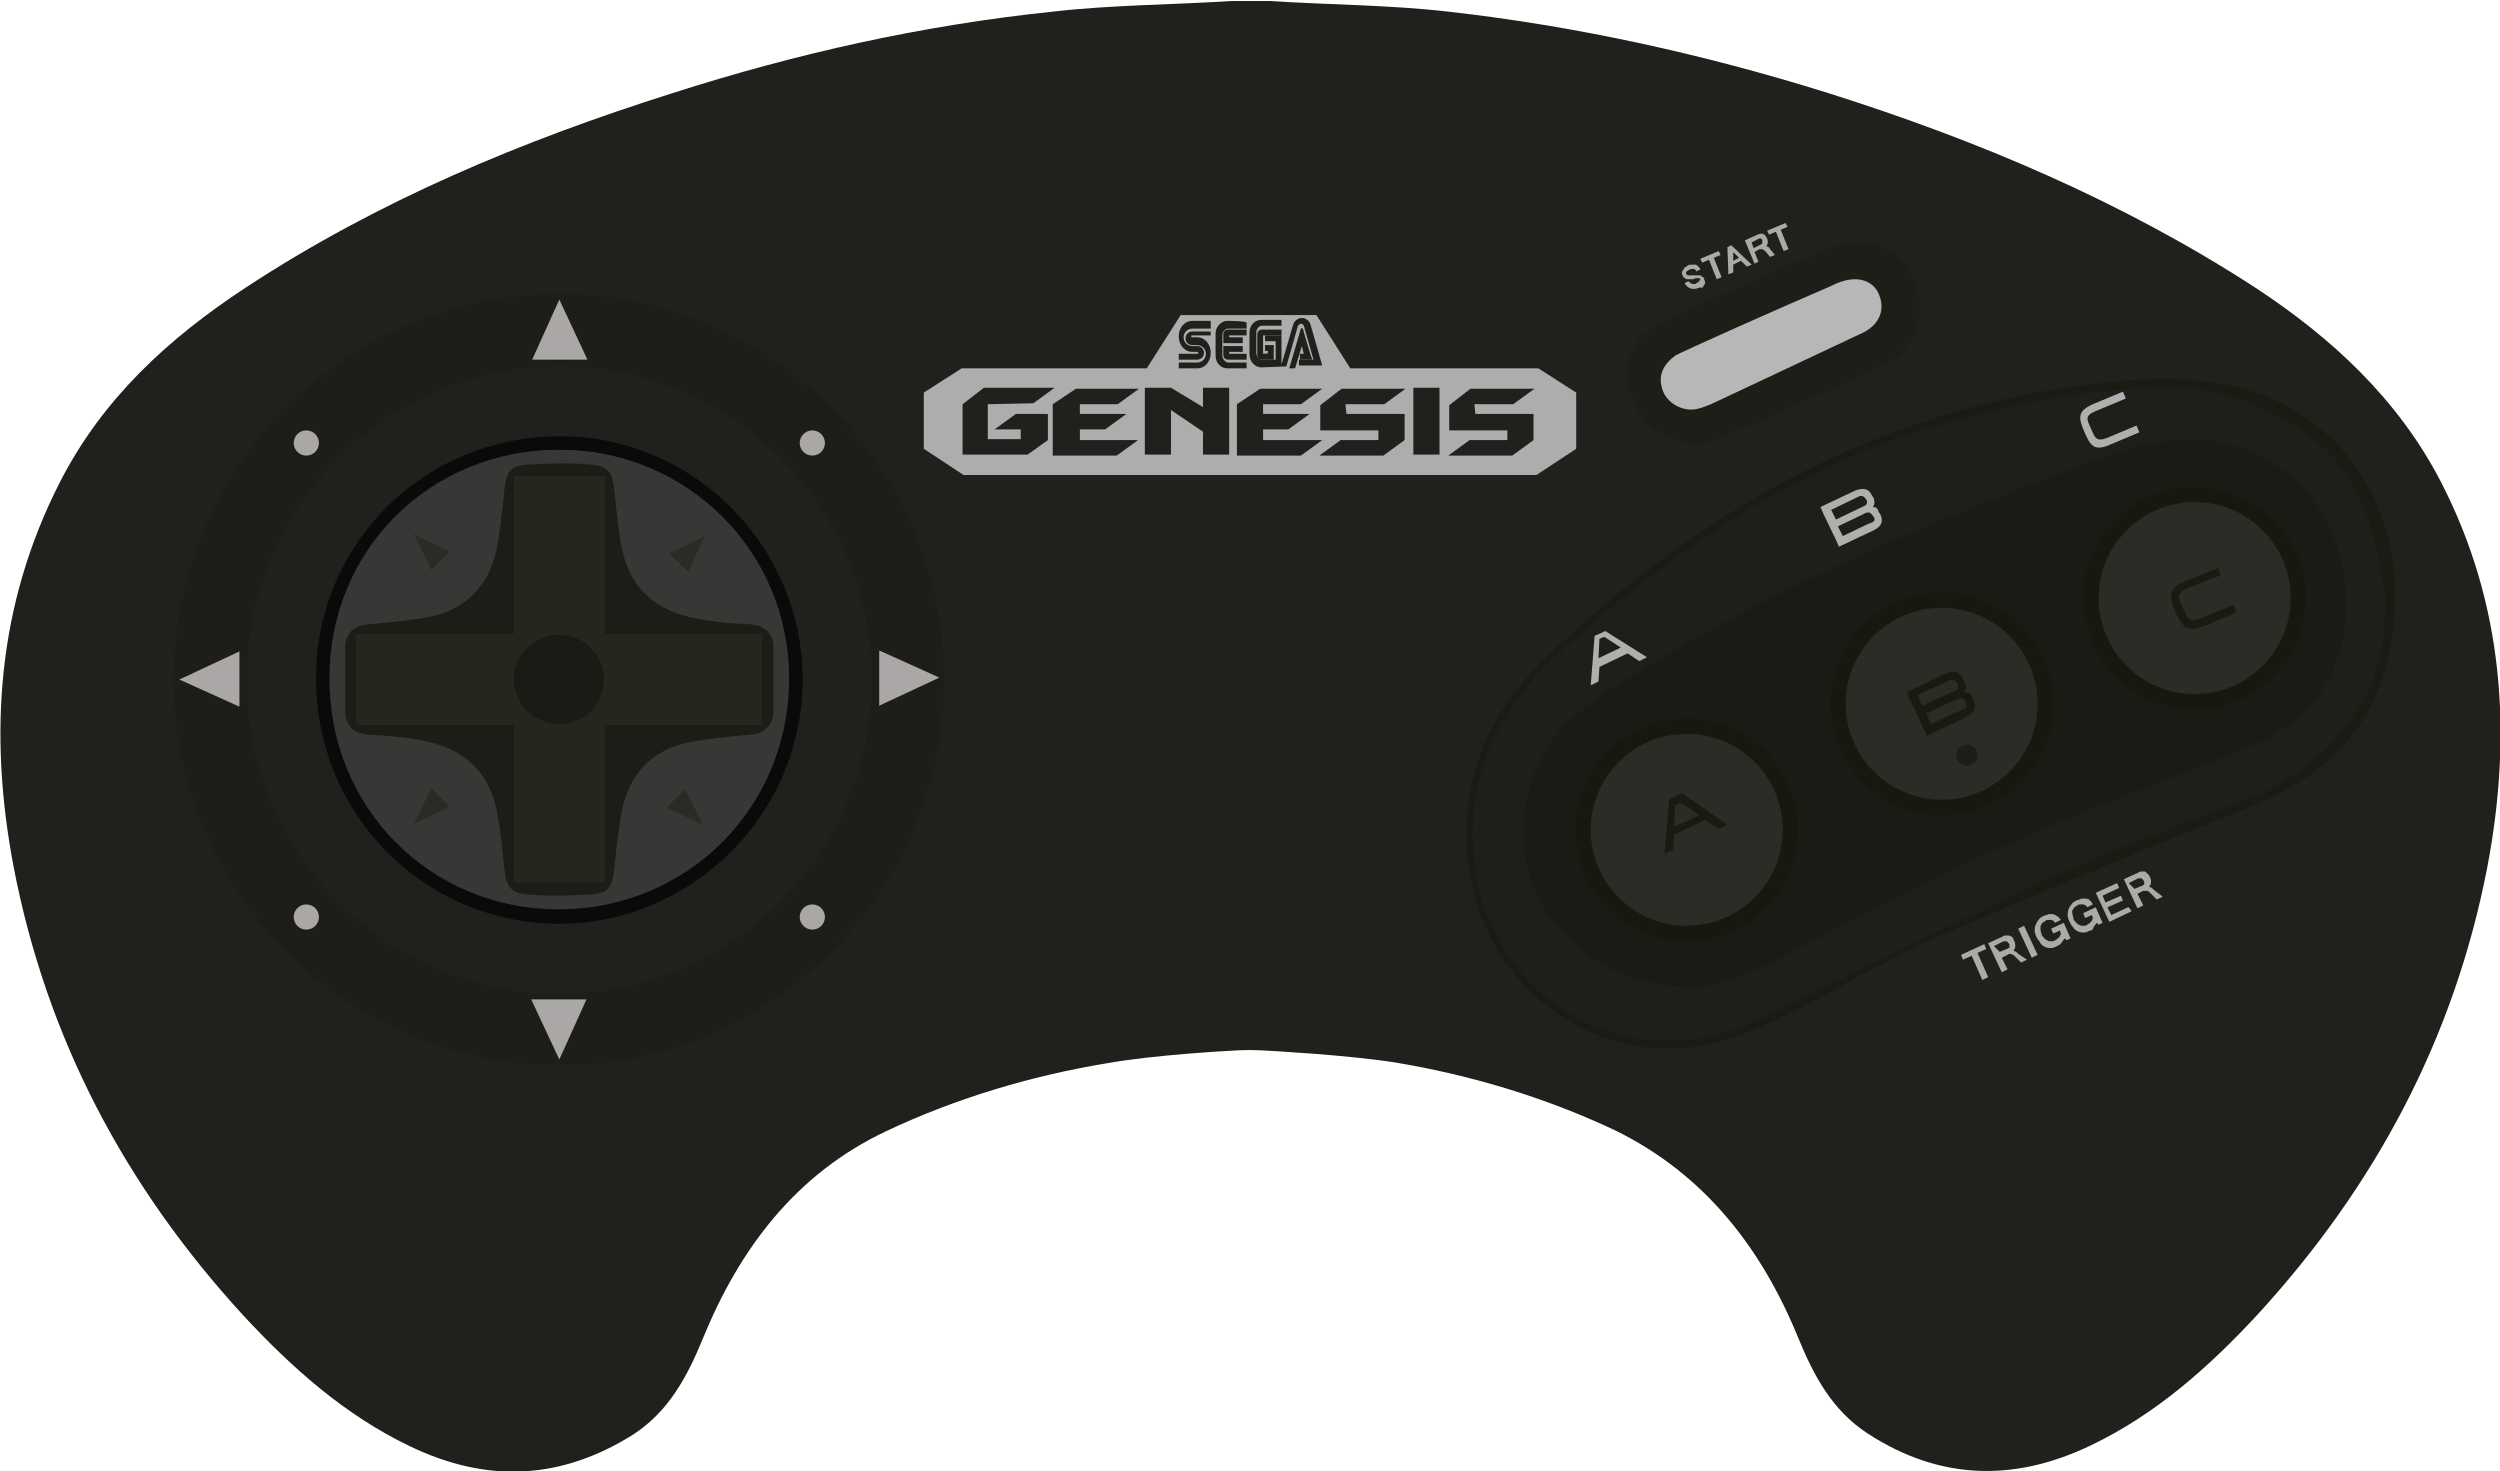
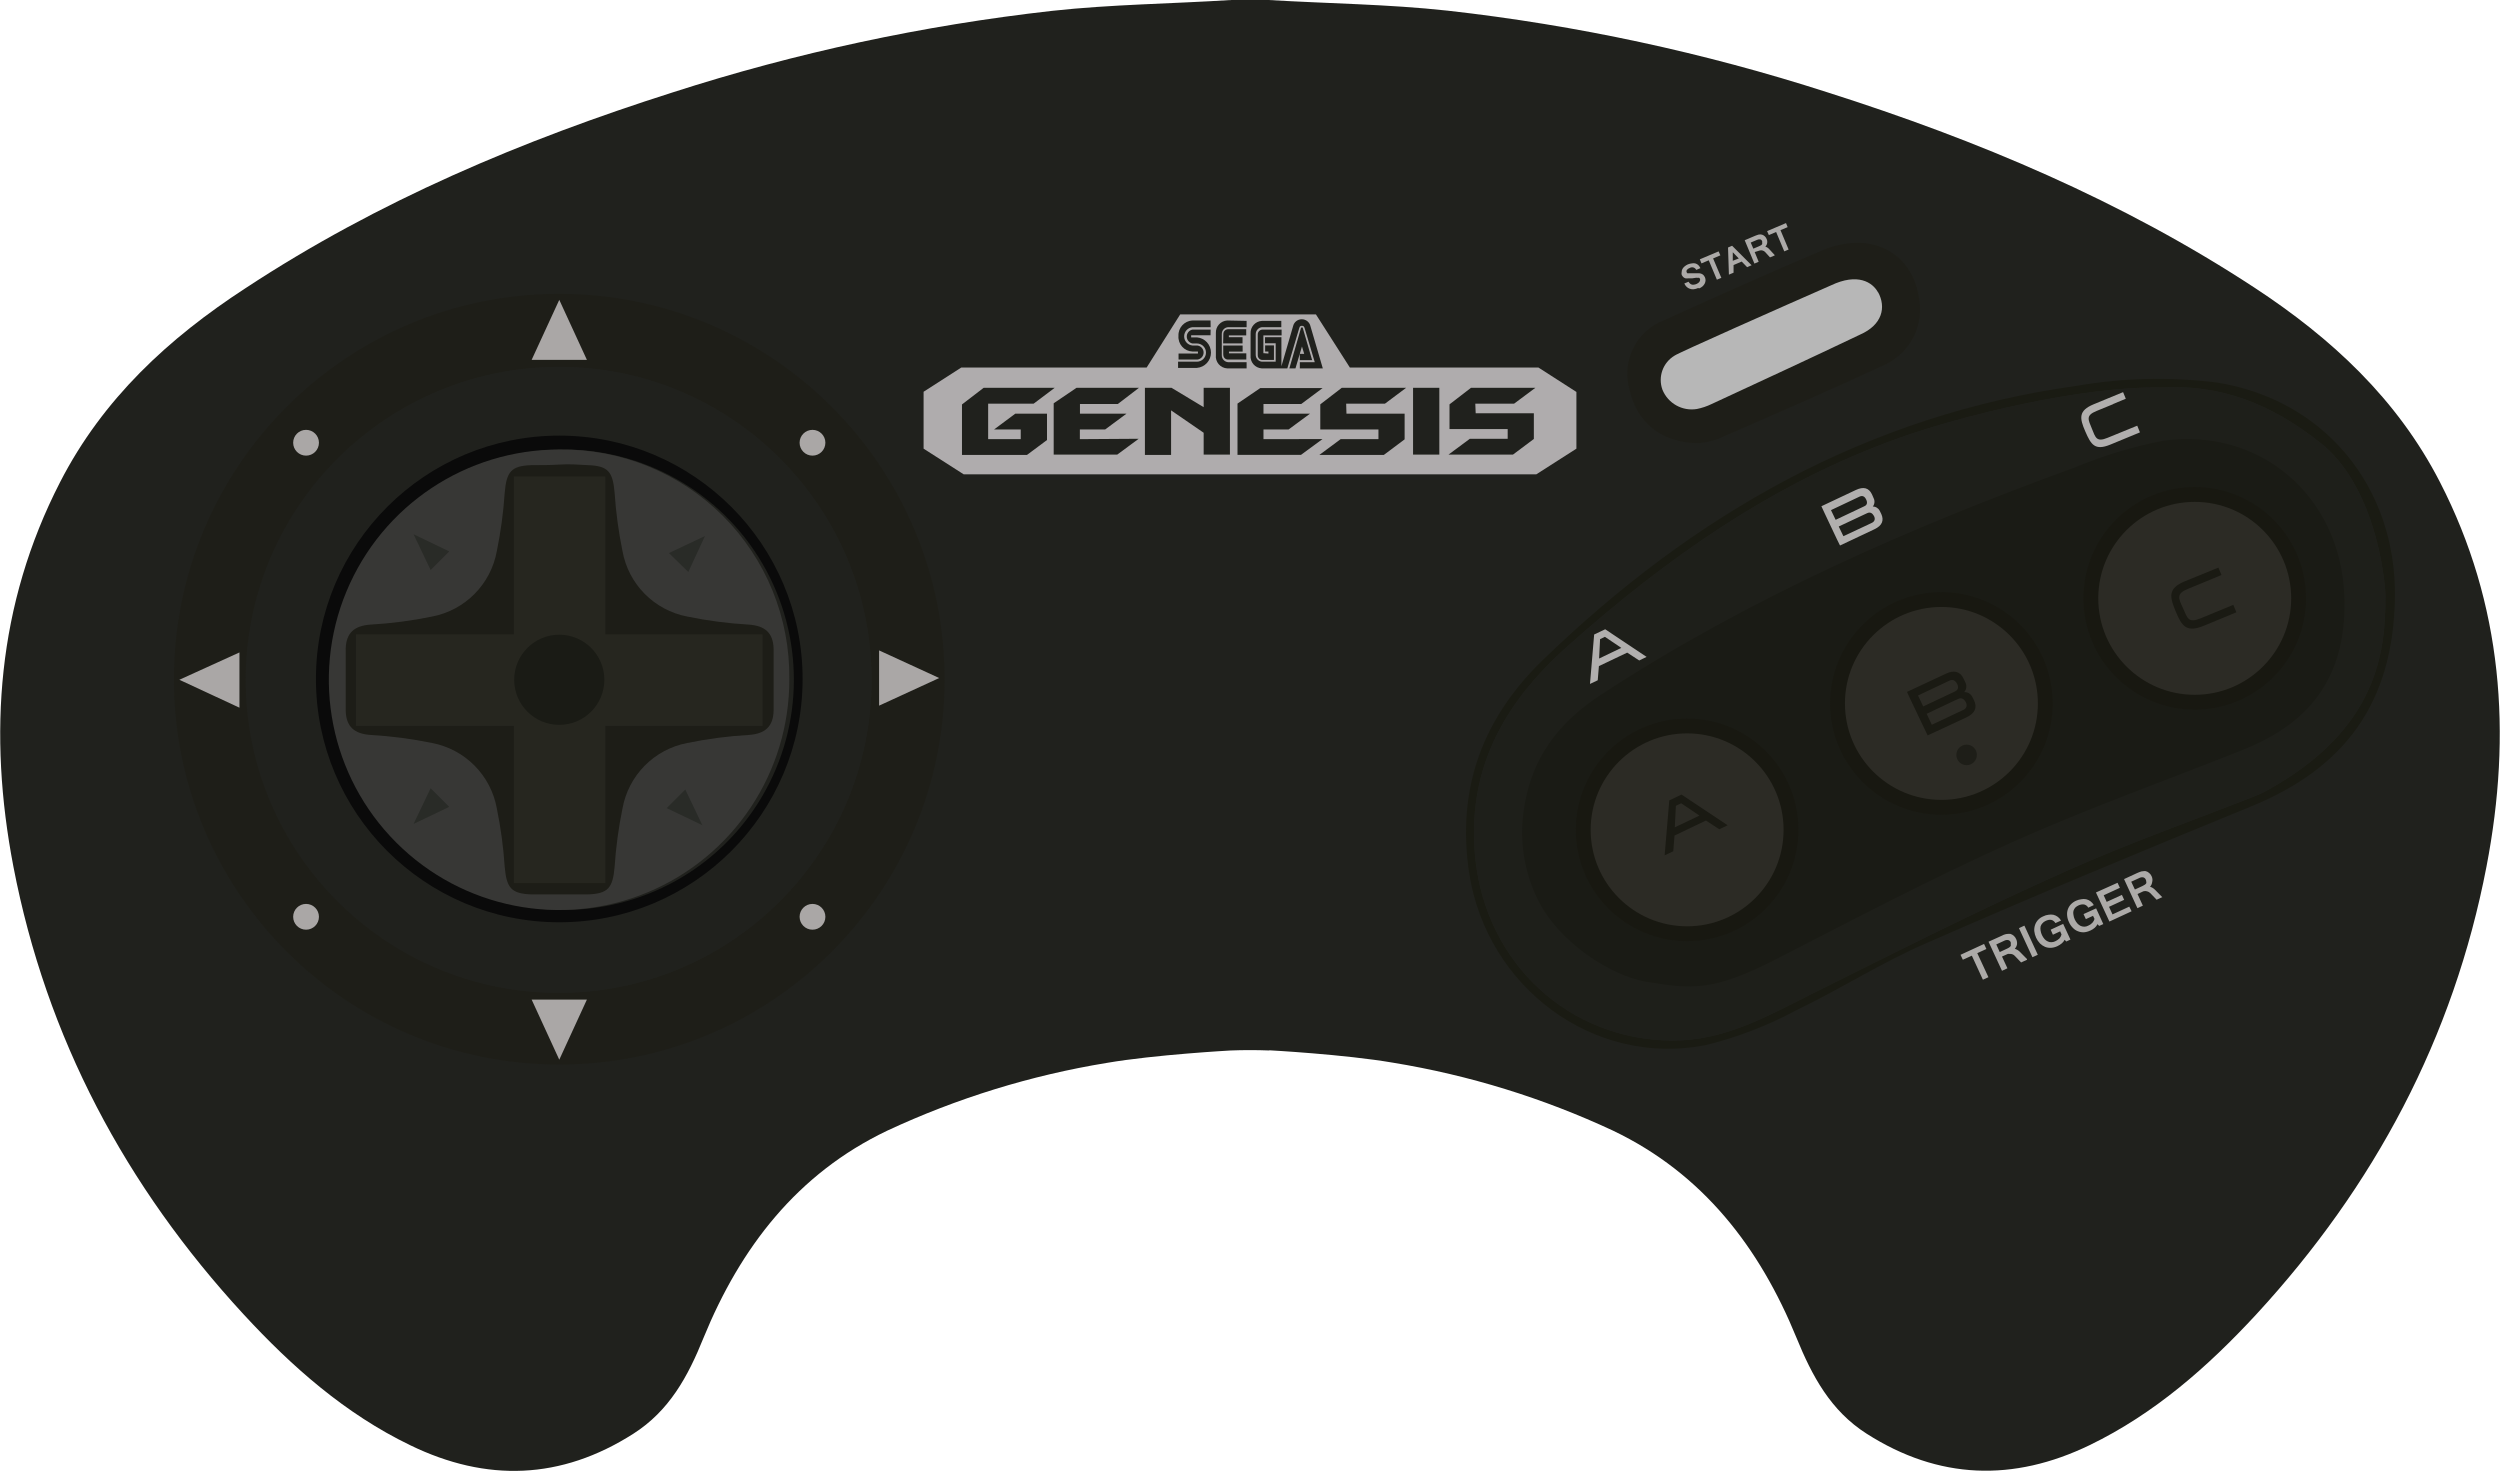
- <svg xmlns="http://www.w3.org/2000/svg" version="1.1" id="Layer_1" x="0px" y="0px" viewBox="0 0 257.9 151.7" style="enable-background:new 0 0 257.9 151.7;" xml:space="preserve">
-   <style type="text/css">
- 	.st0{fill:#20211D;}
- 	.st1{fill:#1A1B13;}
- 	.st2{fill:#1E1F1A;}
- 	.st3{fill:#1E1E18;}
- 	.st4{fill:#B7B7B7;}
- 	.st5{fill:#ACAAA8;}
- 	.st6{fill:#AAA7A6;}
- 	.st7{fill:#AFACAD;}
- 	.st8{fill:#1A1B15;}
- 	.st9{fill:#B1AFAE;}
- 	.st10{fill:#181811;}
- 	.st11{fill:#2C2B25;}
- 	.st12{fill:#1A1A13;}
- 	.st13{fill:#0A0A0A;}
- 	.st14{fill:#373735;}
- 	.st15{fill:#292B27;}
- 	.st16{fill:#1D1D17;}
- 	.st17{fill:#26261F;}
- </style>
-   <path class="st0" d="M130.9,108.4c-1.3-0.1-2.7-0.1-4,0c0,0-7.8,0.4-12.8,1.3c-7.8,1.3-15.5,3.6-22.7,7  c-9.3,4.4-15.1,12.1-18.9,21.4c-1.6,3.9-3.5,7.5-7.2,9.9c-7.5,4.7-15.1,5-23,1.2c-6.7-3.2-12.2-8.1-17.2-13.5  C12.9,122.4,4.8,107.1,1.4,89.4c-2.6-13.7-1.7-27,4.8-39.7c4.4-8.6,11.2-14.8,19.1-20c13.7-9,28.6-15.2,44.1-20.1  c12.8-4.1,25.8-7,39.2-8.4c6.1-0.7,12.3-0.7,18.5-1.1l0.3,0c0.9,0,2.3,0,3.2,0l0.3,0c6.2,0.4,12.4,0.4,18.5,1.1  c13.3,1.5,26.4,4.4,39.2,8.4c15.5,4.9,30.4,11.2,44.1,20.1c7.9,5.2,14.7,11.5,19.1,20c6.5,12.6,7.4,26,4.8,39.7  c-3.4,17.7-11.6,33-23.7,46.2c-5,5.4-10.5,10.3-17.2,13.5c-7.9,3.8-15.6,3.6-23-1.2c-3.7-2.4-5.6-6-7.2-9.9  c-3.8-9.3-9.7-16.9-18.9-21.4c-7.2-3.4-14.9-5.7-22.7-7C138.7,108.8,130.9,108.4,130.9,108.4L130.9,108.4z" />
-   <path class="st1" d="M228.7,39.5c-4.9-0.8-9.6-0.3-14.4,0.3c-21.6,3-39.5,13.3-55,28.2c-6.2,6-9,13.2-7.7,22.1  c1.8,11.7,12.8,20,24.4,17.7c3.2-0.6,6.3-2.1,9.3-3.6c4.6-2.2,8.9-5,13.6-7.1c11-4.8,22.1-9.4,33.3-13.9c9.9-4,14.7-10.8,14.9-21.5  C247.2,50.3,239.8,41.2,228.7,39.5z M234,81.5c-0.5,0.3-1,0.5-1.6,0.7c-6.4,2.5-12.9,4.8-19.2,7.6c-9,4-17.8,8.5-26.7,12.9  c-4.5,2.3-8.9,4.7-14.2,4.7c-10.7-0.1-19.1-8-20.2-18.6c-1-9.3,2.9-16.2,9.4-22c10.2-9.1,21.2-16.9,34.2-21.5  c6.5-2.3,18.8-5.4,27.2-5.2c5.9-0.3,11.1,1.6,16.3,5.7c4.3,3.4,6.1,9.9,6.6,14.8c0,0.4,0.1,0.7,0.1,1.1  C246,67.1,245.3,75.2,234,81.5L234,81.5z" />
-   <path class="st2" d="M246.1,61.7c0,5.5-0.8,13.5-12.1,19.8c-0.5,0.3-1,0.5-1.6,0.7c-6.4,2.5-12.9,4.8-19.2,7.6  c-9,4-17.8,8.5-26.7,12.9c-4.5,2.3-8.9,4.7-14.2,4.7c-10.7-0.1-19.1-8-20.2-18.6c-1-9.3,2.9-16.2,9.4-22  c10.2-9.1,21.2-16.9,34.2-21.5c6.5-2.3,18.8-5.4,27.2-5.2c5.9-0.3,11.1,1.6,16.3,5.7c4.3,3.4,6.1,9.9,6.6,14.8  C246,60.9,246.1,61.3,246.1,61.7L246.1,61.7z" />
-   <path class="st3" d="M194.5,37.6c-5.7,2.7-11.5,5.2-17.3,7.7c-0.8,0.3-1.7,0.4-2,0.4c-3.8,0-6.4-2.2-7.1-5.5  c-0.7-3.2,0.5-5.8,3.7-7.2c5.4-2.4,10.8-4.9,16.2-7.2c4.9-2.1,9.3,0.1,10,4.8C198.4,33.6,197.1,36.4,194.5,37.6z" />
-   <path class="st4" d="M193.7,30.1c0.8,1.5,0.5,3.4-1.9,4.4c-5.1,2.4-10.2,4.8-15.3,7.2c-0.5,0.2-1,0.4-1.5,0.5  c-1.5,0.3-3.1-0.7-3.5-2c-0.5-1.5,0.1-2.6,1.3-3.5c0.4-0.3,11.2-5.1,16.1-7.2C191.6,28.1,193.2,29.1,193.7,30.1L193.7,30.1z" />
-   <g>
-     <path class="st5" d="M175.2,29.7c-0.2,0.1-0.3,0.1-0.5,0.1c-0.1,0-0.3,0-0.4-0.1c-0.1,0-0.2-0.1-0.3-0.2c-0.1-0.1-0.2-0.2-0.2-0.3   l0.4-0.2c0,0.1,0.1,0.1,0.2,0.2c0.1,0,0.1,0.1,0.2,0.1c0.1,0,0.1,0,0.2,0c0.1,0,0.2,0,0.2-0.1c0.1,0,0.1-0.1,0.2-0.1   c0,0,0.1-0.1,0.1-0.1c0,0,0-0.1,0.1-0.1c0,0,0-0.1,0-0.1c0-0.1-0.1-0.1-0.1-0.1s-0.1,0-0.1,0c-0.1,0-0.2,0-0.2,0   c-0.1,0-0.2,0-0.3,0.1c-0.1,0-0.3,0-0.4,0c-0.1,0-0.2,0-0.3,0c-0.1,0-0.2-0.1-0.2-0.1c-0.1-0.1-0.1-0.1-0.2-0.2   c0-0.1-0.1-0.2-0.1-0.3c0-0.1,0-0.2,0.1-0.3c0.1-0.1,0.1-0.2,0.2-0.3c0.1-0.1,0.2-0.1,0.3-0.2c0.1-0.1,0.3-0.1,0.4-0.1   c0.1,0,0.2,0,0.4,0c0.1,0,0.2,0.1,0.3,0.2c0.1,0.1,0.2,0.2,0.2,0.3l-0.4,0.2c-0.1-0.3-0.4-0.3-0.7-0.2c-0.1,0.1-0.2,0.1-0.3,0.2   s-0.1,0.2,0,0.3c0,0,0,0.1,0.1,0.1c0,0,0.1,0,0.1,0c0.1,0,0.1,0,0.2,0c0.1,0,0.1,0,0.2,0c0.1,0,0.2,0,0.2,0c0.1,0,0.2,0,0.3,0   c0.1,0,0.2,0,0.2,0c0.1,0,0.2,0,0.2,0.1c0.1,0,0.1,0.1,0.2,0.1c0.1,0.1,0.1,0.1,0.1,0.2c0,0.1,0.1,0.2,0.1,0.3c0,0.1,0,0.2-0.1,0.3   c-0.1,0.1-0.1,0.2-0.2,0.3C175.4,29.6,175.3,29.7,175.2,29.7L175.2,29.7z M177.5,26.3l-0.7,0.3l0.8,2l-0.5,0.2l-0.8-2l-0.7,0.3   l-0.2-0.4l1.9-0.8C177.3,25.9,177.5,26.3,177.5,26.3z M180.7,27.3l-0.5,0.2l-0.6-0.6l-0.8,0.4l0,0.8l-0.5,0.2l-0.1-2.8l0.4-0.2   L180.7,27.3L180.7,27.3z M179.4,26.6l-0.6-0.6l0,0.9L179.4,26.6z M183.1,26.3l-0.5,0.2l-0.5-0.6c-0.1-0.1-0.2-0.1-0.3-0.2   c-0.1,0-0.2,0-0.3,0L181,26l0.4,1l-0.4,0.2l-1-2.4l1.1-0.5c0.1,0,0.1-0.1,0.2-0.1c0.1,0,0.2-0.1,0.4-0.1c0.1,0,0.2,0,0.3,0.1   c0,0,0.1,0.1,0.1,0.1c0.1,0.1,0.1,0.2,0.2,0.3c0.1,0.3,0.1,0.6-0.1,0.8c0.2,0,0.3,0.1,0.4,0.3L183.1,26.3L183.1,26.3z M180.9,25.6   l0.6-0.3c0.1,0,0.1-0.1,0.2-0.1c0,0,0.1-0.1,0.1-0.1c0,0,0-0.1,0-0.1c0-0.1,0-0.1,0-0.2c0-0.1-0.1-0.2-0.2-0.2   c-0.1,0-0.2,0-0.3,0.1l-0.6,0.3L180.9,25.6L180.9,25.6z M184.4,23.4l-0.7,0.3l0.8,2l-0.5,0.2l-0.8-2l-0.7,0.3l-0.2-0.4l1.9-0.8   L184.4,23.4L184.4,23.4z" />
-   </g>
-   <path class="st3" d="M97.4,70.1c0,22-17.8,39.8-39.7,39.8S17.9,92.1,17.9,70.1s17.8-39.8,39.7-39.8S97.4,48.1,97.4,70.1z M57.7,37.9  c-17.8,0-32.2,14.5-32.2,32.3s14.4,32.3,32.2,32.3S89.9,88,89.9,70.1S75.5,37.9,57.7,37.9z" />
-   <g>
-     <path class="st6" d="M57.7,30.9l-2.8,6.2h5.7L57.7,30.9z" />
-     <circle class="st6" cx="31.6" cy="45.7" r="1.3" />
-     <circle class="st6" cx="83.8" cy="45.7" r="1.3" />
-     <circle class="st6" cx="83.8" cy="94.6" r="1.3" />
-     <circle class="st6" cx="31.6" cy="94.6" r="1.3" />
-     <path class="st6" d="M18.5,70.1l6.2,2.8v-5.7L18.5,70.1z M57.7,109.3l2.8-6.2h-5.7L57.7,109.3z M96.9,69.9l-6.2-2.8v5.7L96.9,69.9z   " />
-   </g>
-   <path class="st7" d="M95.3,46.3l4.1,2.7h59.1l4.1-2.7v-5.8l-3.9-2.5h-19.4l-3.5-5.5h-14l-3.5,5.5H99.2l-3.9,2.5V46.3z" />
-   <g>
-     <path class="st0" d="M126.2,36.6c0,0.3,0.2,0.5,0.5,0.5h1.9v-0.6h-1.8v-0.2h1.4v-0.6h-2L126.2,36.6L126.2,36.6z M126.2,34.5   c0-0.3,0.2-0.5,0.5-0.5h1.9v0.6h-1.8v0.2h1.4v0.6h-2C126.2,35.4,126.2,34.5,126.2,34.5z M138.9,42.7h6v2.7l-2.2,1.6h-6.6l2.2-1.6   h3.9v-1h-6v-2.6l2.2-1.7h6.6l-2.2,1.6h-4L138.9,42.7z M145.8,40h2.7v6.9h-2.7V40z M152.2,42.7h6v2.7l-2.2,1.6h-6.6l2.2-1.6h3.9v-1   h-6v-2.6l2.2-1.7h6.6l-2.2,1.6h-4L152.2,42.7z" />
-     <path class="st0" d="M130.3,45.3v-1h2.6l2.2-1.6h-4.8v-1h3.9l2.2-1.6H130l-2.4,1.6v5.3h6.6l2.2-1.6H130.3z M111.4,45.3v-1h2.6   l2.2-1.6h-4.8v-1h3.9l2.2-1.6H111l-2.4,1.6v5.3h6.6l2.2-1.6H111.4z M124.2,44.6l-3.4-2.3v4.6h-2.7V40h2.7l3.3,2v-2h2.7v6.9h-2.7   V44.6z M101.9,41.7v3.6h3.4v-1h-2.7l2.2-1.6h3.3v2.7l-2.1,1.5h-6.7v-5.2l2.2-1.7h7.3l-2.2,1.6L101.9,41.7z M126.6,33.1   c-0.6,0-1.2,0.6-1.2,1.3v2.3c0,0.7,0.5,1.3,1.2,1.3h2v-0.6h-1.9c-0.3,0-0.6-0.4-0.6-0.7v-2.1c0-0.4,0.3-0.7,0.6-0.7h1.9v-0.6   C128.6,33.1,126.6,33.1,126.6,33.1z M130.3,36.5v-1.9h1.9V34h-2c-0.3,0-0.5,0.2-0.5,0.5l0,2.1c0,0.3,0.2,0.5,0.5,0.5h1.2l0-1.5   h-0.9v0.6h0.3v0.2C130.8,36.5,130.3,36.5,130.3,36.5z M124.9,33.1H123c-0.8,0-1.4,0.7-1.4,1.6c0,0.9,0.6,1.6,1.4,1.6h0.6v0.2h-2   v0.6h1.9c0.4,0,0.7-0.3,0.7-0.7c0-0.4-0.3-0.7-0.7-0.7l-0.5,0c-0.5,0-0.9-0.4-0.9-0.9s0.4-0.9,0.9-0.9h1.9   C124.9,33.7,124.9,33.1,124.9,33.1z" />
-     <path class="st0" d="M124.9,34.6h-2v0.2l0.6,0c0.8,0,1.4,0.7,1.4,1.6s-0.6,1.6-1.4,1.6l-1.9,0v-0.6h1.9c0.5,0,0.9-0.4,0.9-0.9   s-0.4-0.9-0.9-0.9l-0.5,0c-0.4,0-0.7-0.3-0.7-0.7c0-0.4,0.3-0.7,0.7-0.7h1.9C124.9,34,124.9,34.6,124.9,34.6z M134.4,33.9   C134.4,33.8,134.4,33.8,134.4,33.9c-0.2-0.1-0.2,0-0.2,0l-1.2,4.1l0.6,0l0.7-2.3l0.2,0.8h-0.4v0.6h1.3   C135.3,37.1,134.4,33.9,134.4,33.9z" />
-     <path class="st0" d="M130.1,37.9c-0.6,0-1.2-0.6-1.2-1.3v-2.3c0-0.7,0.5-1.3,1.2-1.3h2.1v0.6h-2c-0.3,0-0.6,0.3-0.6,0.7v2.1   c0,0.4,0.3,0.7,0.6,0.7h1.4v-1.9h-1.1v-0.6h1.7v3l1.2-4.1c0.1-0.4,0.5-0.7,0.9-0.7c0.4,0,0.8,0.3,0.9,0.7l1.2,4.2h-2.4v-0.6h1.5   l-1-3.5c-0.1-0.2-0.2-0.2-0.3-0.2c-0.1,0-0.2,0.1-0.3,0.2l-1.2,4.2L130.1,37.9L130.1,37.9z" />
-   </g>
-   <path class="st8" d="M231.5,77.3c-8,3.2-16.1,6.1-23.9,9.6c-8.3,3.7-16.4,8-24.5,12.2c-6.3,3.2-8.4,3-13.2,2.2  c-3.5-0.6-9-4-11.2-8.6c-1.2-2.5-1.7-5.4-1.5-8.2c0.6-6.4,3.9-10.1,8.1-12.8c15.3-10,31.9-17.2,49-23.5c2.9-1.1,5.9-2.3,9-2.7  c10.1-1.4,18.3,5.7,18.7,15.9C242.2,69.2,238.8,74.4,231.5,77.3L231.5,77.3z" />
-   <path class="st9" d="M169.9,67.8l-0.8,0.4l-1.2-0.8l-2.9,1.4l-0.1,1.5l-0.8,0.4l0.4-5.1l1.1-0.5L169.9,67.8L169.9,67.8z M167.2,66.8  l-1.7-1.1l-0.5,0.2l-0.1,2L167.2,66.8z M193.2,52.3c0.2-0.2,0.2-0.5,0.1-0.9l-0.2-0.3c-0.3-0.7-0.9-0.8-1.7-0.5l-3.6,1.7l0.3,0.7  l1.3,2.7l0.3,0.7l3.6-1.7c0.8-0.4,1-0.9,0.7-1.6l-0.2-0.3C193.7,52.4,193.5,52.3,193.2,52.3L193.2,52.3z M193.1,53.9l-0.5,0.2  l-2.5,1.2l-0.5-1l2.5-1.2l0.4-0.2c0.3-0.1,0.5,0,0.7,0.3C193.5,53.5,193.4,53.8,193.1,53.9z M192.3,52.2l-2.9,1.4l-0.5-1l2.9-1.4  c0.3-0.1,0.5,0,0.7,0.3C192.7,51.8,192.6,52.1,192.3,52.2z M217.9,41.7l-1.7,0.7c-1.2,0.5-0.9,0.9-0.5,1.8s0.5,1.4,1.6,1l3.1-1.3  l0.3,0.7l-3.1,1.3c-1.6,0.7-2,0-2.6-1.4c-0.6-1.4-0.7-2.1,0.9-2.8l3.1-1.3l0.3,0.7L217.9,41.7L217.9,41.7z" />
-   <circle class="st10" cx="200.3" cy="72.6" r="11.5" />
-   <circle class="st11" cx="200.3" cy="72.6" r="9.9" />
-   <path class="st12" d="M202.6,71.4c0.2-0.2,0.3-0.6,0.1-1l-0.2-0.4c-0.4-0.8-1-0.9-1.8-0.5l-4,1.9l0.3,0.7l1.4,3l0.4,0.8l4-1.9  c0.9-0.4,1.1-1,0.8-1.8l-0.2-0.4C203.2,71.5,203,71.4,202.6,71.4z M202.5,73.2l-0.5,0.2l-2.8,1.3l-0.5-1.1l2.8-1.3l0.5-0.2  c0.3-0.2,0.6,0,0.8,0.3C202.9,72.8,202.9,73.1,202.5,73.2z M201.6,71.3l-3.3,1.5l-0.5-1.1l3.3-1.5c0.3-0.2,0.6,0,0.8,0.3  C202.1,70.9,202,71.2,201.6,71.3z" />
-   <circle class="st3" cx="202.9" cy="77.9" r="1.1" />
-   <circle class="st10" cx="174" cy="85.6" r="11.5" />
-   <circle class="st11" cx="174" cy="85.6" r="9.9" />
-   <path class="st12" d="M178.2,85.1l-0.9,0.4l-1.4-0.9l-3.2,1.5l-0.1,1.6l-0.9,0.4l0.5-5.7l1.3-0.6L178.2,85.1L178.2,85.1z   M175.3,84.1l-1.9-1.3l-0.6,0.3l-0.1,2.2L175.3,84.1z" />
-   <circle class="st10" cx="226.4" cy="61.7" r="11.5" />
-   <circle class="st11" cx="226.4" cy="61.7" r="9.9" />
-   <path class="st12" d="M227.6,59.9l-1.9,0.8c-1.3,0.5-1,1-0.5,2s0.5,1.6,1.8,1.1l3.4-1.4l0.3,0.8l-3.4,1.4c-1.8,0.7-2.2,0-2.9-1.5  c-0.6-1.5-0.8-2.4,1-3.1l3.4-1.4l0.3,0.8C229.1,59.3,227.6,59.9,227.6,59.9z" />
-   <g>
-     <path class="st5" d="M204.9,97.9l-0.9,0.4l1.1,2.5l-0.6,0.3l-1.1-2.5l-0.9,0.4l-0.2-0.5l2.4-1.1L204.9,97.9z M209.1,99l-0.6,0.3   l-0.7-0.7c-0.1-0.1-0.3-0.2-0.5-0.2c-0.1,0-0.1,0-0.2,0.1l-0.6,0.3l0.6,1.2l-0.6,0.3l-1.4-3l1.3-0.6c0.1,0,0.2-0.1,0.2-0.1   c0.1-0.1,0.3-0.1,0.4-0.1c0.1,0,0.2,0,0.2,0c0.1,0,0.3,0.1,0.4,0.2c0.1,0,0.1,0.1,0.1,0.2c0,0.1,0.1,0.1,0.1,0.2   c0.1,0.2,0.1,0.4,0.1,0.5c0,0.2-0.1,0.3-0.2,0.5c0.2,0,0.3,0.1,0.5,0.3L209.1,99L209.1,99z M206.3,98.2l0.7-0.3   c0.1,0,0.2-0.1,0.2-0.1c0.1,0,0.1-0.1,0.1-0.1c0-0.1,0-0.1,0-0.2c0-0.1,0-0.1-0.1-0.2c-0.1-0.1-0.1-0.2-0.3-0.2   c-0.1,0-0.3,0-0.4,0.1l-0.8,0.4L206.3,98.2L206.3,98.2z M210.2,98.5l-0.6,0.3l-1.4-3l0.6-0.3L210.2,98.5L210.2,98.5z M212.2,97.6   c-0.2,0.1-0.4,0.2-0.6,0.2c-0.2,0-0.4,0-0.6-0.1c-0.2-0.1-0.4-0.2-0.5-0.4s-0.3-0.4-0.4-0.6c-0.1-0.2-0.2-0.5-0.2-0.7   c0-0.2,0-0.4,0.1-0.6c0.1-0.2,0.2-0.4,0.3-0.5c0.1-0.2,0.3-0.3,0.5-0.4c0.2-0.1,0.4-0.1,0.5-0.2c0.2,0,0.3,0,0.5,0   c0.3,0.1,0.6,0.3,0.8,0.6l-0.6,0.3c-0.1-0.1-0.1-0.2-0.2-0.2c-0.1-0.1-0.1-0.1-0.2-0.1c-0.1,0-0.2,0-0.3,0c-0.1,0-0.2,0-0.3,0.1   c-0.1,0.1-0.2,0.1-0.3,0.2s-0.1,0.2-0.2,0.3c0,0.1,0,0.3,0,0.4c0,0.2,0.1,0.3,0.1,0.5c0.1,0.2,0.2,0.3,0.3,0.4   c0.1,0.1,0.2,0.2,0.3,0.2c0.1,0.1,0.2,0.1,0.4,0.1s0.3,0,0.4-0.1c0.2-0.1,0.3-0.2,0.4-0.3c0.1-0.1,0.2-0.3,0.2-0.4l-0.1-0.3   l-0.7,0.3l-0.2-0.5l1.3-0.6l0.7,1.6l-0.4,0.2l-0.2-0.2c-0.1,0.1-0.2,0.3-0.3,0.4C212.6,97.4,212.4,97.5,212.2,97.6L212.2,97.6z    M215.6,96c-0.2,0.1-0.4,0.2-0.6,0.2s-0.4,0-0.6-0.1c-0.2-0.1-0.4-0.2-0.5-0.4c-0.2-0.2-0.3-0.4-0.4-0.6c-0.1-0.2-0.2-0.5-0.2-0.7   c0-0.4,0.1-0.8,0.4-1.1c0.1-0.2,0.3-0.3,0.5-0.4c0.2-0.1,0.4-0.1,0.5-0.2c0.2,0,0.4,0,0.5,0c0.2,0,0.3,0.1,0.4,0.2   c0.1,0.1,0.2,0.2,0.3,0.4l-0.6,0.3c0-0.1-0.1-0.2-0.2-0.2c-0.1-0.1-0.1-0.1-0.2-0.1s-0.2,0-0.3,0c-0.1,0-0.2,0-0.3,0.1   c-0.1,0.1-0.2,0.1-0.3,0.2s-0.1,0.2-0.2,0.3s0,0.3,0,0.4c0,0.2,0.1,0.3,0.1,0.5c0.1,0.2,0.2,0.3,0.3,0.4c0.1,0.1,0.2,0.2,0.3,0.2   c0.1,0.1,0.2,0.1,0.4,0.1s0.3,0,0.4-0.1c0.2-0.1,0.3-0.2,0.4-0.3c0.1-0.1,0.2-0.3,0.2-0.4l-0.1-0.3l-0.7,0.3l-0.2-0.5l1.3-0.6   l0.7,1.6l-0.4,0.2l-0.2-0.2c-0.1,0.1-0.2,0.3-0.3,0.4C215.9,95.9,215.8,96,215.6,96L215.6,96z M219.9,94l-2.3,1.1l-1.4-3l2.2-1   l0.2,0.5l-1.7,0.8l0.3,0.7l1.6-0.7l0.2,0.5l-1.6,0.7l0.4,0.8l1.7-0.8C219.6,93.5,219.9,94,219.9,94z M223.1,92.5l-0.6,0.3l-0.7-0.7   c-0.1-0.1-0.2-0.2-0.3-0.2c-0.1,0-0.3,0-0.4,0l-0.6,0.3l0.6,1.2l-0.6,0.3l-1.4-3l1.3-0.6c0.1,0,0.2-0.1,0.2-0.1   c0.1-0.1,0.3-0.1,0.4-0.1c0.1,0,0.2,0,0.2,0c0.1,0,0.1,0,0.2,0.1c0.1,0.1,0.2,0.2,0.3,0.3c0,0.1,0.1,0.1,0.1,0.2   c0.1,0.2,0.1,0.4,0.1,0.5c0,0.2-0.1,0.3-0.2,0.5c0.2,0,0.3,0.1,0.5,0.3L223.1,92.5L223.1,92.5z M220.2,91.7l0.7-0.3   c0.1,0,0.2-0.1,0.2-0.1c0.1,0,0.1-0.1,0.1-0.1c0-0.1,0-0.1,0-0.2c0-0.1,0-0.1-0.1-0.2c-0.1-0.1-0.1-0.2-0.3-0.2   c-0.1,0-0.3,0-0.4,0.1l-0.8,0.4L220.2,91.7L220.2,91.7z" />
-   </g>
-   <ellipse class="st0" cx="57.7" cy="70.1" rx="32.2" ry="32.3" />
-   <path class="st13" d="M32.6,70c0-14,11.2-25,25.2-25c13.7,0,25,11.3,25,25.1c0,13.9-11.4,25.2-25.2,25.2C43.7,95.2,32.6,84,32.6,70z   M57.7,46.4C44.4,46.4,34,56.7,34,69.9c-0.1,13.4,10.4,23.9,23.6,23.9c13.3,0,23.8-10.5,23.8-23.8C81.4,56.9,70.9,46.4,57.7,46.4z" />
-   <path class="st14" d="M57.7,46.4C44.4,46.4,34,56.7,34,69.9c-0.1,13.4,10.4,23.9,23.6,23.9c13.3,0,23.8-10.5,23.8-23.8  C81.4,56.9,70.9,46.4,57.7,46.4z" />
-   <g>
-     <path class="st15" d="M42.7,55.1l1.8,3.7l1.9-1.9L42.7,55.1z M42.7,85l3.7-1.8l-1.9-1.9L42.7,85z M72.5,85.1l-1.8-3.7l-1.9,1.9   L72.5,85.1z M72.7,55.3L69,57.1L71,59L72.7,55.3z" />
-   </g>
-   <path class="st16" d="M79.8,70.1c0,1.1,0,2.1,0,3.2c-0.1,1.6-0.9,2.4-2.5,2.5c-2.1,0.2-4.3,0.4-6.4,0.8c-3.6,0.8-5.9,3.2-6.7,6.8  c-0.4,2-0.6,4-0.8,6c-0.2,2.2-0.6,2.8-2.8,2.9c-1,0-1.9,0.1-2.9,0.1c-1,0-1.9,0-2.9-0.1c-2.1-0.1-2.6-0.7-2.8-2.9  c-0.2-2-0.4-4-0.8-6c-0.8-3.6-3.1-5.9-6.7-6.8c-2.1-0.5-4.2-0.7-6.4-0.8c-1.6-0.1-2.5-0.9-2.5-2.5c0-1.1,0-2.1,0-3.2  c0-1.1,0-2.1,0-3.2c0-1.6,0.9-2.4,2.5-2.5c2.1-0.2,4.3-0.4,6.4-0.8c3.6-0.8,5.9-3.2,6.7-6.8c0.4-2,0.6-4,0.8-6  c0.2-2.2,0.6-2.8,2.8-2.9c1,0,1.9-0.1,2.9-0.1c1,0,1.9,0,2.9,0.1c2.1,0.1,2.6,0.7,2.8,2.9c0.2,2,0.4,4,0.8,6  c0.8,3.6,3.1,5.9,6.7,6.8c2.1,0.5,4.2,0.7,6.4,0.8c1.6,0.1,2.5,0.9,2.5,2.5C79.8,68,79.8,69,79.8,70.1z" />
-   <g>
-     <path class="st17" d="M36.7,65.4h41.9v9.4H36.7V65.4z" />
-     <path class="st17" d="M53,91.1V49.1h9.4v41.9H53z" />
-   </g>
-   <path class="st8" d="M62.3,70.1c0,2.6-2.1,4.6-4.6,4.6S53,72.7,53,70.1c0-2.6,2.1-4.6,4.6-4.6c0,0,0,0,0,0  C60.3,65.5,62.3,67.5,62.3,70.1C62.3,70.1,62.3,70.1,62.3,70.1z" />
+ <svg xmlns="http://www.w3.org/2000/svg" id="Layer_1" data-name="Layer 1" viewBox="0 0 257.88 151.73">
+   <path d="M130.93,108.36q-2-.08-4,0s-7.81.43-12.76,1.28a86.75,86.75,0,0,0-22.67,7C82.23,121.07,76.37,128.7,72.57,138c-1.61,4-3.54,7.54-7.25,9.9-7.45,4.75-15.14,5-23,1.18-6.71-3.24-12.2-8.09-17.19-13.5-12.17-13.2-20.35-28.53-23.75-46.2-2.62-13.68-1.68-27,4.82-39.65,4.4-8.58,11.2-14.85,19.12-20C39,20.73,53.87,14.47,69.36,9.54a201,201,0,0,1,39.16-8.42C114.65.45,120.86.39,127,0l.3,0h3.24l.29,0c6.17.37,12.37.43,18.5,1.1a200.85,200.85,0,0,1,39.16,8.42c15.5,4.93,30.4,11.19,44.06,20.15,7.93,5.2,14.72,11.47,19.13,20.05,6.5,12.63,7.44,26,4.81,39.65-3.39,17.67-11.58,33-23.74,46.2-5,5.41-10.49,10.25-17.2,13.5-7.87,3.8-15.56,3.57-23-1.18-3.71-2.36-5.63-5.95-7.24-9.9-3.8-9.31-9.66-16.94-18.94-21.37a86.87,86.87,0,0,0-22.67-7c-5-.86-12.77-1.28-12.77-1.28Z" fill="#20211d" />
+   <path d="M228.67,39.46a49,49,0,0,0-14.45.34c-21.61,3-39.54,13.27-55,28.21-6.22,6-9,13.22-7.67,22.07,1.82,11.71,12.77,20,24.38,17.73a39.52,39.52,0,0,0,9.34-3.59c4.6-2.21,8.93-5,13.59-7,11-4.83,22.12-9.44,33.26-14,9.86-4,14.72-10.81,14.92-21.48C247.25,50.26,239.76,41.21,228.67,39.46Zm5.33,42a12.32,12.32,0,0,1-1.56.73C226,84.7,219.53,87,213.27,89.79c-9,4-17.83,8.47-26.66,12.88-4.52,2.26-8.86,4.71-14.17,4.66-10.68-.08-19.08-8-20.24-18.62-1-9.26,2.92-16.17,9.44-22,10.19-9.09,21.23-16.88,34.25-21.53,6.48-2.31,18.78-5.36,27.15-5.21,5.91-.32,11.11,1.58,16.34,5.73,4.25,3.37,6.13,9.89,6.63,14.84a10,10,0,0,1,.05,1.1c0,5.49-.76,13.51-12.06,19.8Z" fill="#1a1b13" />
+   <path d="M246.06,61.65c0,5.49-.75,13.51-12.05,19.8a11.75,11.75,0,0,1-1.57.73c-6.4,2.53-12.91,4.79-19.17,7.61-9,4-17.83,8.47-26.66,12.88-4.52,2.26-8.86,4.71-14.17,4.67-10.68-.09-19.08-8-20.24-18.63-1-9.26,2.92-16.17,9.44-22,10.19-9.09,21.23-16.88,34.25-21.53,6.48-2.31,18.78-5.36,27.16-5.21,5.91-.31,11.1,1.58,16.33,5.73,4.25,3.37,6.14,9.89,6.63,14.84a10,10,0,0,1,.05,1.1Z" fill="#1e1f1a" />
+   <path d="M194.49,37.59c-5.72,2.66-11.51,5.17-17.29,7.69a8.08,8.08,0,0,1-2,.43c-3.81,0-6.36-2.16-7.09-5.45A5.92,5.92,0,0,1,171.73,33c5.38-2.44,10.77-4.86,16.21-7.16,4.92-2.08,9.25.08,10,4.84A6.3,6.3,0,0,1,194.49,37.59Z" fill="#1e1e18" />
+   <path d="M193.73,30.14c.84,1.54.46,3.37-1.89,4.39-5.08,2.43-10.19,4.78-15.29,7.15a6.33,6.33,0,0,1-1.52.51,3.26,3.26,0,0,1-3.55-2,2.93,2.93,0,0,1,1.26-3.51c.37-.28,11.15-5.06,16.12-7.24,2.77-1.32,4.31-.32,4.87.73Z" fill="#b7b7b7" />
+   <path d="M175.17,29.71a1.55,1.55,0,0,1-.48.13.93.93,0,0,1-.4-.06.83.83,0,0,1-.32-.2,1.07,1.07,0,0,1-.23-.34l.44-.18a.74.74,0,0,0,.16.2.57.57,0,0,0,.19.1.55.55,0,0,0,.22,0,.85.85,0,0,0,.42-.17.4.4,0,0,0,.13-.13.35.35,0,0,0,.06-.14.26.26,0,0,0,0-.15.24.24,0,0,0-.09-.11.33.33,0,0,0-.15,0,.6.6,0,0,0-.23,0l-.33.05a2.91,2.91,0,0,1-.4,0,1.06,1.06,0,0,1-.31,0,.61.61,0,0,1-.22-.13.87.87,0,0,1-.16-.23.67.67,0,0,1,0-.31.61.61,0,0,1,.08-.3.92.92,0,0,1,.22-.26,1.4,1.4,0,0,1,.34-.21,1.56,1.56,0,0,1,.4-.1.87.87,0,0,1,.36,0,.73.73,0,0,1,.31.17,1,1,0,0,1,.22.32l-.43.18a.47.47,0,0,0-.67-.2.64.64,0,0,0-.31.22.28.28,0,0,0,0,.25.27.27,0,0,0,.07.08.2.2,0,0,0,.11,0,.48.48,0,0,0,.17,0l.23,0,.24,0,.25,0h.24a.86.86,0,0,1,.23.06.64.64,0,0,1,.19.13,1.14,1.14,0,0,1,.15.23.79.79,0,0,1,.06.34.85.85,0,0,1-.09.31,1,1,0,0,1-.22.28,1.25,1.25,0,0,1-.35.21Zm2.29-3.37-.75.32.85,2-.46.19-.84-2-.75.32-.17-.42,1.94-.82Zm3.26,1-.5.22-.56-.58-.84.36,0,.79-.48.2-.09-2.8.42-.18,2,2Zm-1.36-.68-.62-.64,0,.88Zm3.7-.31-.48.2-.51-.56a.53.53,0,0,0-.26-.15.48.48,0,0,0-.29,0L181,26l.41,1-.44.19-1-2.41,1.08-.46.19-.07a.84.84,0,0,1,.35-.07.64.64,0,0,1,.33.1l.13.1a.8.8,0,0,1,.18.27.7.7,0,0,1-.13.79.87.87,0,0,1,.41.27l.55.6Zm-2.2-.7.59-.25a.92.92,0,0,0,.2-.1.34.34,0,0,0,.12-.12.22.22,0,0,0,0-.13.42.42,0,0,0,0-.16.29.29,0,0,0-.2-.2.57.57,0,0,0-.34.06l-.64.27.27.63Zm3.54-2.22-.74.31.84,2-.45.19-.84-2-.75.32-.18-.41,1.95-.83.17.42Z" fill="#acaaa8" />
+   <path d="M97.44,70.12A39.75,39.75,0,1,1,57.69,30.31,39.78,39.78,0,0,1,97.44,70.12ZM57.69,37.86A32.28,32.28,0,1,0,89.9,70.13,32.24,32.24,0,0,0,57.69,37.86Z" fill="#1e1e18" />
+   <path d="M57.69,30.93l-2.85,6.19h5.7Z" fill="#aaa7a6" />
+   <circle cx="31.57" cy="45.67" r="1.33" fill="#aaa7a6" />
+   <circle cx="83.81" cy="45.67" r="1.33" fill="#aaa7a6" />
+   <circle cx="83.81" cy="94.57" r="1.33" fill="#aaa7a6" />
+   <circle cx="31.57" cy="94.57" r="1.33" fill="#aaa7a6" />
+   <path d="M18.5,70.12,24.7,73v-5.7Zm39.19,39.19,2.85-6.2h-5.7ZM96.88,69.94l-6.2-2.85v5.7Z" fill="#aaa7a6" />
+   <path d="M95.27,46.28l4.14,2.65h59.06l4.14-2.65V40.43l-3.92-2.52H139.24l-3.5-5.48h-14l-3.46,5.48H99.16l-3.89,2.5Z" fill="#afacad" />
+   <path d="M126.19,36.58a.48.48,0,0,0,.47.51h1.9v-.64h-1.79v-.18h1.41v-.63h-2v.94Zm0-2.11a.5.5,0,0,1,.46-.51h1.9v.64h-1.79v.18h1.41v.64h-2Zm12.7,8.2h6v2.65l-2.15,1.61h-6.65l2.2-1.63h3.9v-1h-6V41.71L138.41,40h6.64l-2.19,1.64h-4ZM145.76,40h2.71v6.89h-2.71Zm6.46,2.63h6v2.65l-2.15,1.61h-6.65l2.2-1.63h3.9v-1h-6V41.71L151.74,40h6.64l-2.2,1.64h-4Z" fill="#20211d" />
+   <path d="M130.33,45.3v-1h2.59l2.21-1.63h-4.8v-1h3.9l2.2-1.64H130l-2.35,1.6v5.29h6.55l2.22-1.63Zm-18.94,0v-1H114l2.2-1.63h-4.8v-1h3.91L117.49,40h-6.44l-2.36,1.6v5.29h6.56l2.21-1.63Zm12.77-.66-3.36-2.31v4.6h-2.7V40h2.74l3.32,2V40h2.71v6.89h-2.71Zm-22.23-3V45.3h3.36v-1h-2.75l2.19-1.63H108v2.72l-2.07,1.54h-6.7V41.72L101.47,40h7.33l-2.18,1.64Zm24.66-8.58a1.24,1.24,0,0,0-1.17,1.3v2.26A1.24,1.24,0,0,0,126.59,38h2v-.64h-1.92a.71.71,0,0,1-.64-.73V34.47a.7.7,0,0,1,.64-.72h1.92V33.1Zm3.73,3.37V34.6h1.88V34h-2a.5.5,0,0,0-.46.51v2.11a.48.48,0,0,0,.46.51h1.21V35.63h-.91v.63h.34v.21Zm-5.45-3.37H123a1.52,1.52,0,0,0-1.44,1.59A1.5,1.5,0,0,0,123,36.26h.57v.21h-2v.62h1.94a.73.73,0,0,0,0-1.45H123a.95.95,0,0,1,0-1.89h1.88Z" fill="#20211d" />
+   <path d="M124.87,34.58h-2v.22h.59a1.58,1.58,0,0,1,0,3.15h-1.94v-.64h1.94a.94.94,0,0,0,0-1.88H123A.73.73,0,0,1,123,34h1.88Zm9.52-.73c0-.06,0-.07-.09-.07s-.08,0-.11.09L133,38h.63l.67-2.26.23.76h-.45v.65h1.27Z" fill="#20211d" />
+   <path d="M130.15,38A1.23,1.23,0,0,1,129,36.66V34.4a1.24,1.24,0,0,1,1.17-1.3h2v.65h-2a.72.72,0,0,0-.64.72v2.11a.71.71,0,0,0,.64.73h1.42v-1.9h-1.1v-.63h1.69v3l1.2-4.12a.92.92,0,0,1,1.8,0L136.45,38h-2.37v-.64h1.54l-1.05-3.53c-.06-.2-.17-.22-.27-.22s-.22,0-.28.23L132.79,38Z" fill="#20211d" />
+   <path d="M231.45,77.31c-8,3.19-16.1,6.07-23.93,9.58-8.32,3.74-16.42,8-24.54,12.17-6.31,3.18-8.4,3-13.23,2.2-3.51-.61-9-4-11.2-8.62a15.74,15.74,0,0,1-1.48-8.16c.62-6.37,3.92-10.09,8.08-12.82,15.28-10,31.86-17.25,48.95-23.47a46.5,46.5,0,0,1,9-2.72c10.06-1.42,18.3,5.72,18.72,15.91.31,7.83-3,13-10.39,15.93Z" fill="#1a1b15" />
+   <path d="M169.85,67.76l-.76.37-1.24-.81-2.92,1.39-.12,1.46-.8.38.43-5.1,1.14-.54,4.27,2.85Zm-2.61-.93-1.69-1.14-.5.24-.1,2Zm25.92-14.55a.81.81,0,0,0,.1-.91L193.1,51c-.32-.68-.87-.83-1.66-.46l-3.56,1.68.31.67,1.28,2.71.33.67,3.56-1.68c.78-.37,1-.9.7-1.57l-.17-.34a.8.8,0,0,0-.73-.43Zm-.07,1.65-.46.22-2.48,1.16-.48-1,2.51-1.18.43-.2c.3-.14.53,0,.69.29S193.39,53.79,193.09,53.93Zm-.8-1.7-2.94,1.39-.48-1,2.94-1.39q.45-.21.69.3T192.29,52.23ZM218,41.68l-1.73.71c-1.16.47-.86.9-.49,1.82s.47,1.43,1.62.95l3.06-1.25.28.69-3.05,1.26c-1.61.66-2,0-2.59-1.36s-.73-2.14.87-2.8L219,40.45l.28.68-1.32.55Z" fill="#b1afae" />
+   <circle cx="200.26" cy="72.56" r="11.48" fill="#181811" />
+   <circle cx="200.26" cy="72.56" r="9.95" fill="#2c2b25" />
+   <path d="M202.61,71.39a.88.88,0,0,0,.12-1l-.18-.38c-.35-.76-1-.92-1.84-.51l-4,1.87.34.74,1.43,3,.36.75,4-1.86c.88-.42,1.14-1,.79-1.75l-.19-.38A.9.9,0,0,0,202.61,71.39Zm-.07,1.83-.51.24-2.76,1.3-.53-1.13,2.78-1.32.49-.22c.33-.15.58,0,.76.33S202.87,73.06,202.54,73.22Zm-.89-1.89-3.27,1.54-.53-1.13,3.26-1.54c.34-.15.59,0,.77.34S202,71.17,201.65,71.33Z" fill="#1a1a13" />
+   <circle cx="202.86" cy="77.87" r="1.06" fill="#1e1e18" />
+   <circle cx="174.03" cy="85.6" r="11.48" fill="#181811" />
+   <circle cx="174.03" cy="85.6" r="9.95" fill="#2c2b25" />
+   <path d="M178.21,85.13l-.86.41-1.38-.9-3.24,1.55-.13,1.62-.89.42.48-5.67,1.26-.6,4.76,3.17Zm-2.91-1-1.88-1.27-.55.26-.11,2.22Z" fill="#1a1a13" />
+   <circle cx="226.39" cy="61.72" r="11.48" fill="#181811" />
+   <circle cx="226.39" cy="61.72" r="9.95" fill="#2c2b25" />
+   <path d="M227.64,59.94l-1.92.79c-1.29.52-1,1-.54,2s.51,1.58,1.8,1.06l3.39-1.4.32.77-3.39,1.4c-1.8.73-2.25,0-2.88-1.51s-.82-2.37,1-3.11l3.41-1.39.32.76Z" fill="#1a1a13" />
+   <path d="M204.9,97.89l-.94.43,1.15,2.48-.57.26-1.14-2.48-.93.42-.24-.51,2.43-1.12ZM209.09,99l-.61.28-.66-.69a.64.64,0,0,0-.52-.19.45.45,0,0,0-.19,0l-.6.27.56,1.21-.56.26-1.39-3,1.35-.61.23-.11a1.33,1.33,0,0,1,.44-.09.91.91,0,0,1,.23,0,1,1,0,0,1,.36.2,1.07,1.07,0,0,1,.14.16,1,1,0,0,1,.1.18,1,1,0,0,1,.09.53.91.91,0,0,1-.23.47,1.21,1.21,0,0,1,.53.32l.73.74Zm-2.82-.79.75-.35a1.17,1.17,0,0,0,.25-.14.4.4,0,0,0,.14-.15.24.24,0,0,0,0-.17.46.46,0,0,0,0-.2.37.37,0,0,0-.26-.23.66.66,0,0,0-.43.08l-.8.37.36.79Zm3.93.28-.55.25-1.39-3,.56-.26,1.38,3Zm2-.88a1.77,1.77,0,0,1-.64.16,1.43,1.43,0,0,1-.61-.1,1.76,1.76,0,0,1-.52-.35,2.19,2.19,0,0,1-.59-1.28,1.63,1.63,0,0,1,.08-.63,1.47,1.47,0,0,1,.31-.52,1.52,1.52,0,0,1,.54-.37,1.47,1.47,0,0,1,.53-.16,1.44,1.44,0,0,1,.51,0,1.23,1.23,0,0,1,.79.6l-.58.26a.63.63,0,0,0-.18-.21.55.55,0,0,0-.24-.12.66.66,0,0,0-.28,0A1.17,1.17,0,0,0,211,95a.87.87,0,0,0-.32.24.78.78,0,0,0-.19.33,1.12,1.12,0,0,0,0,.41,1.59,1.59,0,0,0,.14.47,1.68,1.68,0,0,0,.27.42.93.93,0,0,0,.33.24.69.69,0,0,0,.37.08.92.92,0,0,0,.39-.09,1.6,1.6,0,0,0,.45-.3,1,1,0,0,0,.21-.41l-.14-.32-.75.35-.23-.52,1.29-.6.75,1.62-.43.2-.17-.18a1.09,1.09,0,0,1-.28.36,2.09,2.09,0,0,1-.47.3ZM215.59,96a1.79,1.79,0,0,1-.65.17,1.52,1.52,0,0,1-.6-.11,1.37,1.37,0,0,1-.52-.35,1.81,1.81,0,0,1-.4-.59,1.84,1.84,0,0,1-.19-.69,1.45,1.45,0,0,1,.38-1.14,1.75,1.75,0,0,1,.54-.38,1.82,1.82,0,0,1,.54-.15,1.24,1.24,0,0,1,.51,0,1.19,1.19,0,0,1,.44.21,1.17,1.17,0,0,1,.34.39l-.57.27a.67.67,0,0,0-.19-.22.7.7,0,0,0-.23-.11.93.93,0,0,0-.29,0,1.12,1.12,0,0,0-.31.1,1.14,1.14,0,0,0-.33.23,1.06,1.06,0,0,0-.18.33.93.93,0,0,0,0,.41,1.56,1.56,0,0,0,.14.48,1.62,1.62,0,0,0,.27.41,1.15,1.15,0,0,0,.33.25,1,1,0,0,0,.38.08.81.81,0,0,0,.39-.1,1.22,1.22,0,0,0,.44-.3.91.91,0,0,0,.22-.41l-.15-.31-.74.34-.24-.52,1.3-.59.74,1.62-.43.19-.17-.18a1.13,1.13,0,0,1-.28.37,1.7,1.7,0,0,1-.46.29Zm4.29-2-2.29,1.06-1.39-3,2.23-1,.24.52-1.67.77.31.68,1.57-.72.23.51-1.56.72.36.78,1.73-.8Zm3.18-1.47-.6.28-.66-.69a.72.72,0,0,0-.33-.18.62.62,0,0,0-.38,0l-.6.28.55,1.2-.56.26-1.38-3,1.34-.62.24-.1a1.13,1.13,0,0,1,.44-.1.78.78,0,0,1,.22,0l.2.08a1.18,1.18,0,0,1,.31.28,1.62,1.62,0,0,1,.1.18A.88.88,0,0,1,222,91a.89.89,0,0,1-.22.47,1.14,1.14,0,0,1,.52.32l.73.74Zm-2.81-.79.74-.34a1.72,1.72,0,0,0,.25-.14.54.54,0,0,0,.15-.15.35.35,0,0,0,0-.17.54.54,0,0,0-.05-.21.38.38,0,0,0-.27-.23.64.64,0,0,0-.42.08l-.81.37.37.79Z" fill="#acaaa8" />
+   <ellipse cx="57.69" cy="70.12" rx="32.21" ry="32.28" fill="#20211d" />
+   <path d="M32.59,70a25.1,25.1,0,0,1,50.2.07A25.1,25.1,0,1,1,32.59,70ZM57.71,46.37a23.75,23.75,0,0,0-.11,47.49,23.75,23.75,0,1,0,.11-47.49Z" fill="#0a0a0a" />
+   <path d="M57.72,46.37a23.75,23.75,0,1,0,23.7,23.68A23.4,23.4,0,0,0,57.72,46.37Z" fill="#373735" />
+   <path d="M42.66,55.11l1.76,3.69,1.92-1.92Zm0,29.88,3.68-1.76-1.92-1.92Zm29.79.13-1.76-3.68-1.92,1.92Zm.27-29.83L69,57.05,71,59Z" fill="#292b27" />
+   <path d="M79.8,70.12c0,1.07,0,2.14,0,3.21-.05,1.63-.89,2.36-2.54,2.48a43.75,43.75,0,0,0-6.36.83,8.39,8.39,0,0,0-6.69,6.76,44.6,44.6,0,0,0-.81,6c-.19,2.18-.65,2.79-2.77,2.86-1,0-1.93,0-2.9,0s-1.94,0-2.9,0c-2.12-.07-2.58-.68-2.77-2.86a44.6,44.6,0,0,0-.81-6,8.39,8.39,0,0,0-6.69-6.76,43.75,43.75,0,0,0-6.36-.83c-1.65-.12-2.49-.85-2.54-2.48,0-1.06,0-2.14,0-3.21s0-2.15,0-3.21c.05-1.63.89-2.36,2.54-2.48a43.75,43.75,0,0,0,6.36-.83,8.39,8.39,0,0,0,6.69-6.76,44.6,44.6,0,0,0,.81-6c.19-2.18.65-2.79,2.77-2.86,1,0,1.93,0,2.9-.06s1.94,0,2.9.06c2.12.07,2.58.68,2.77,2.86a44.6,44.6,0,0,0,.81,6,8.39,8.39,0,0,0,6.69,6.76,43.75,43.75,0,0,0,6.36.83c1.65.12,2.49.85,2.54,2.48C79.8,68,79.8,69.05,79.8,70.12Z" fill="#1d1d17" />
+   <path d="M36.72,65.44H78.66v9.44H36.72Z" fill="#26261f" />
+   <path d="M53,91.09V49.15h9.44V91.09Z" fill="#26261f" />
+   <path d="M62.34,70.12a4.65,4.65,0,1,1-4.65-4.65h0a4.65,4.65,0,0,1,4.65,4.64Z" fill="#1a1b15" />
</svg>
